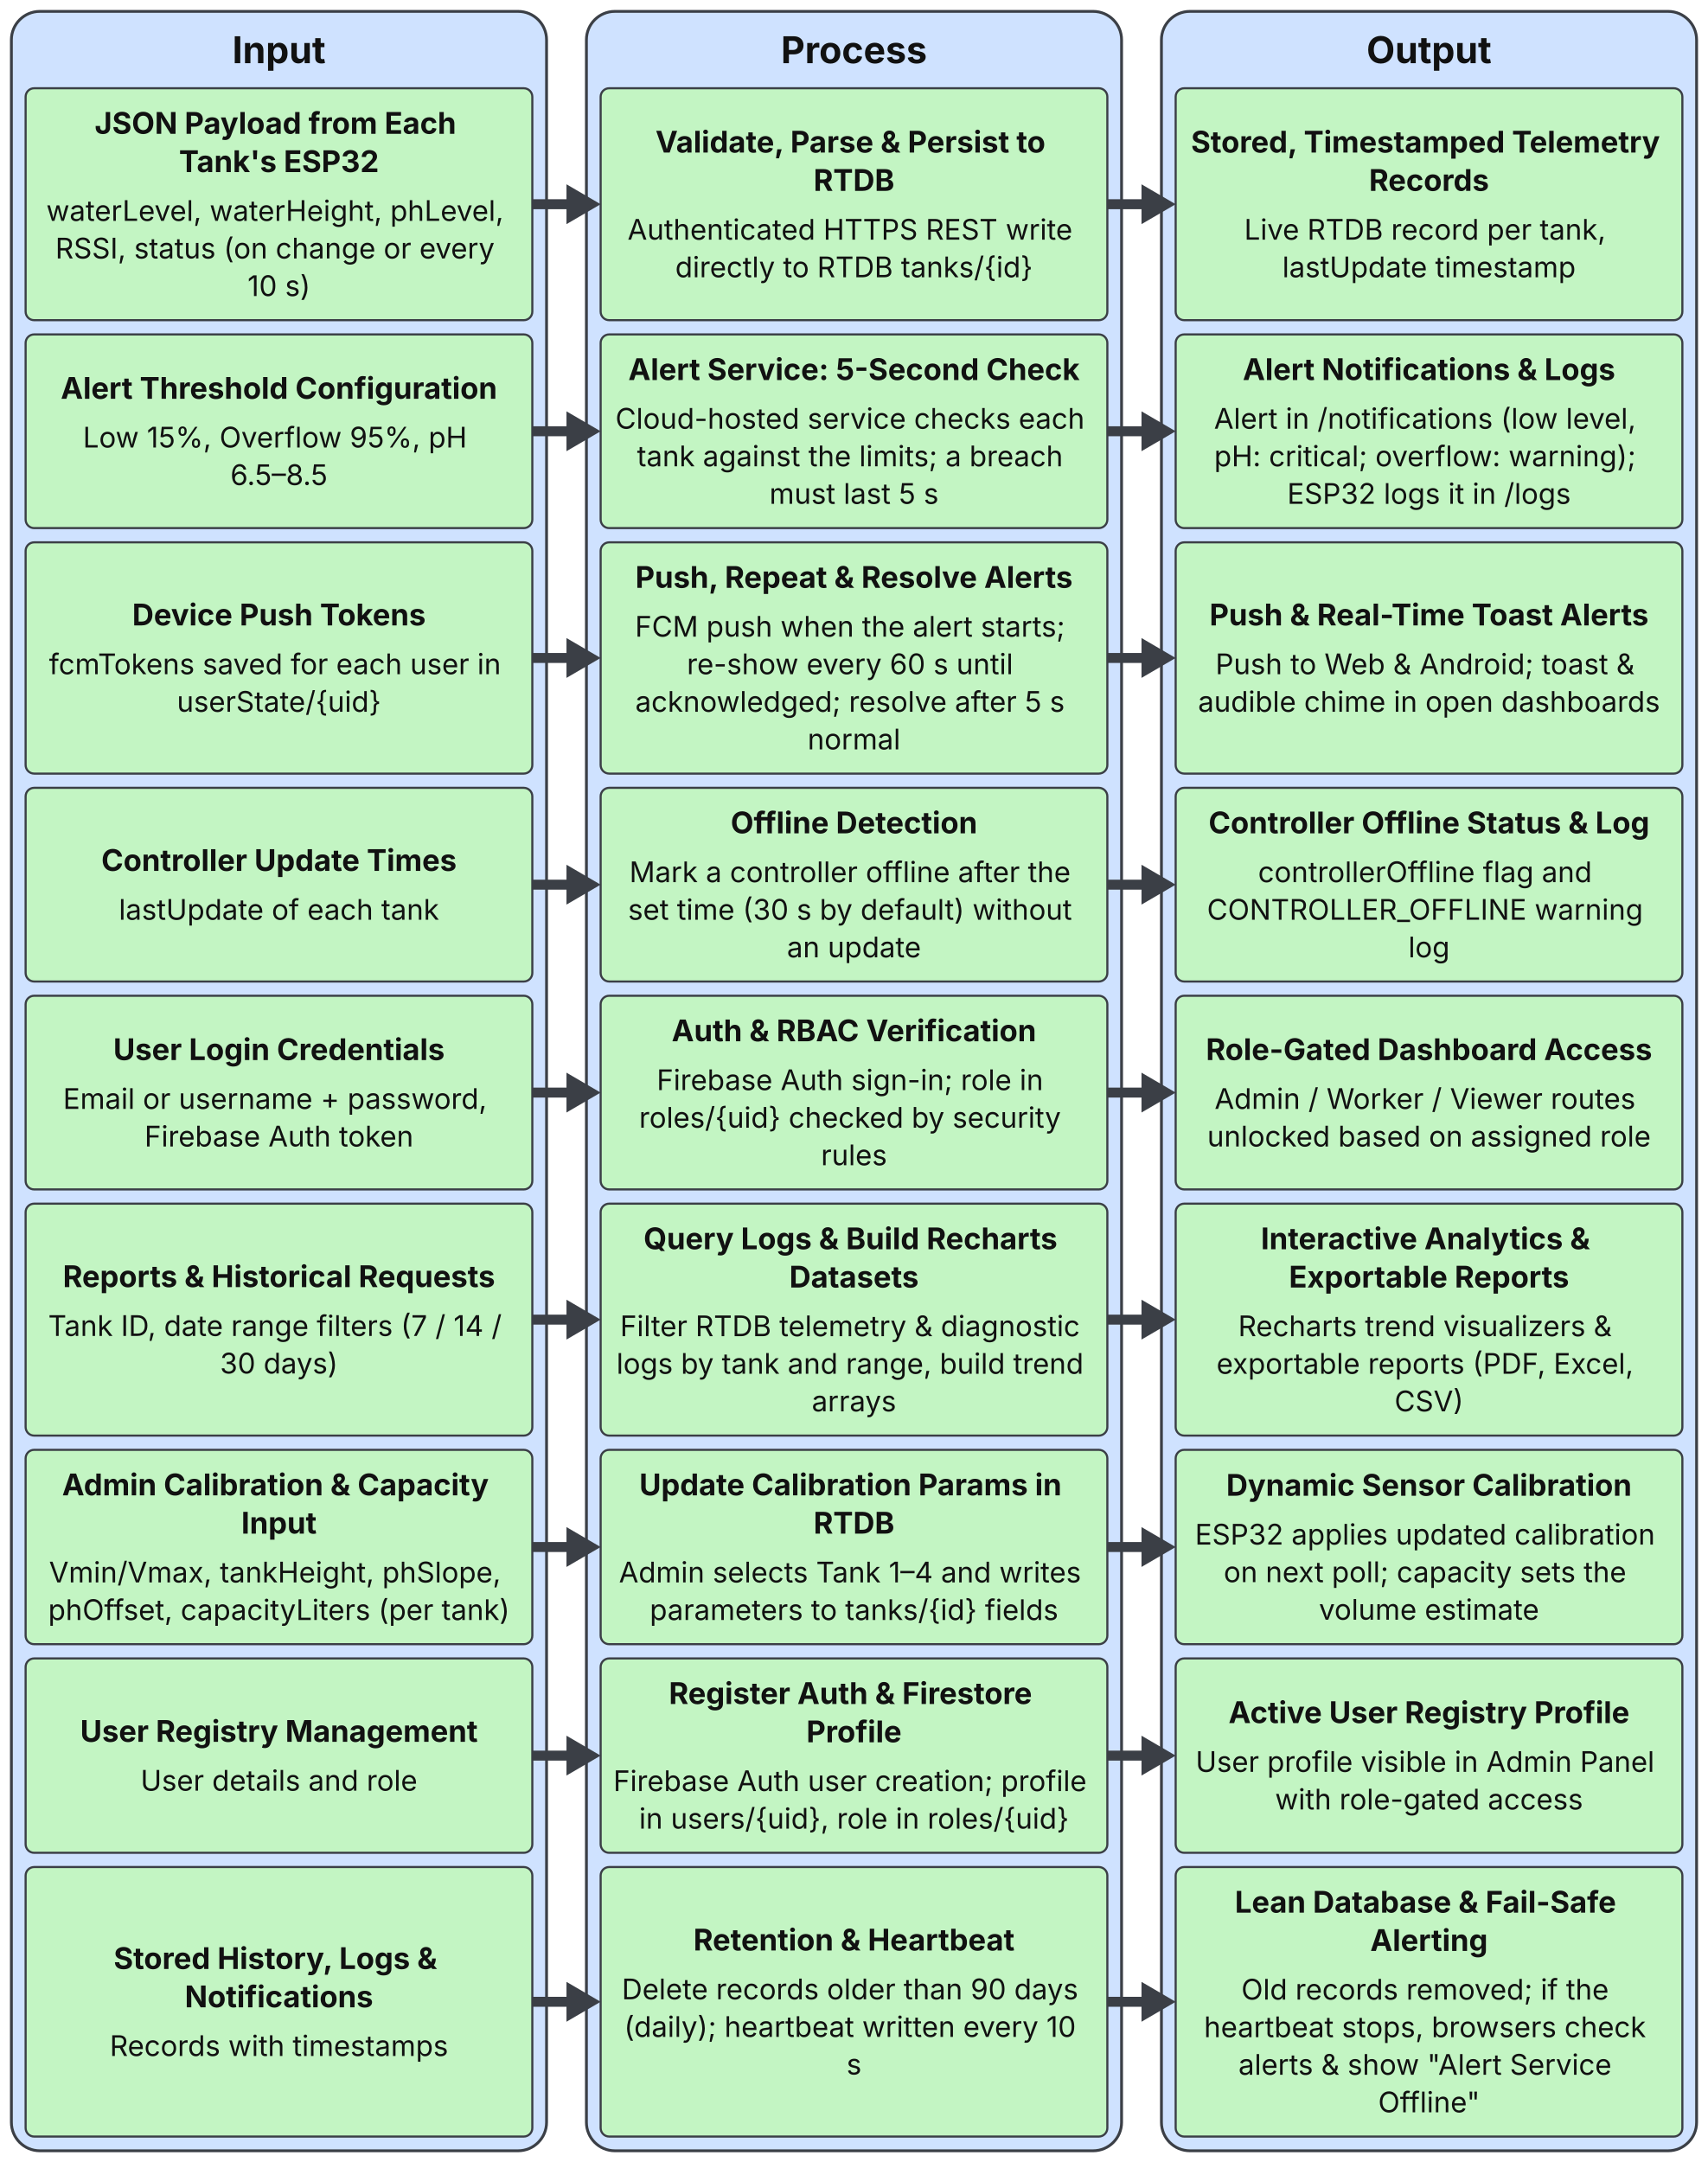
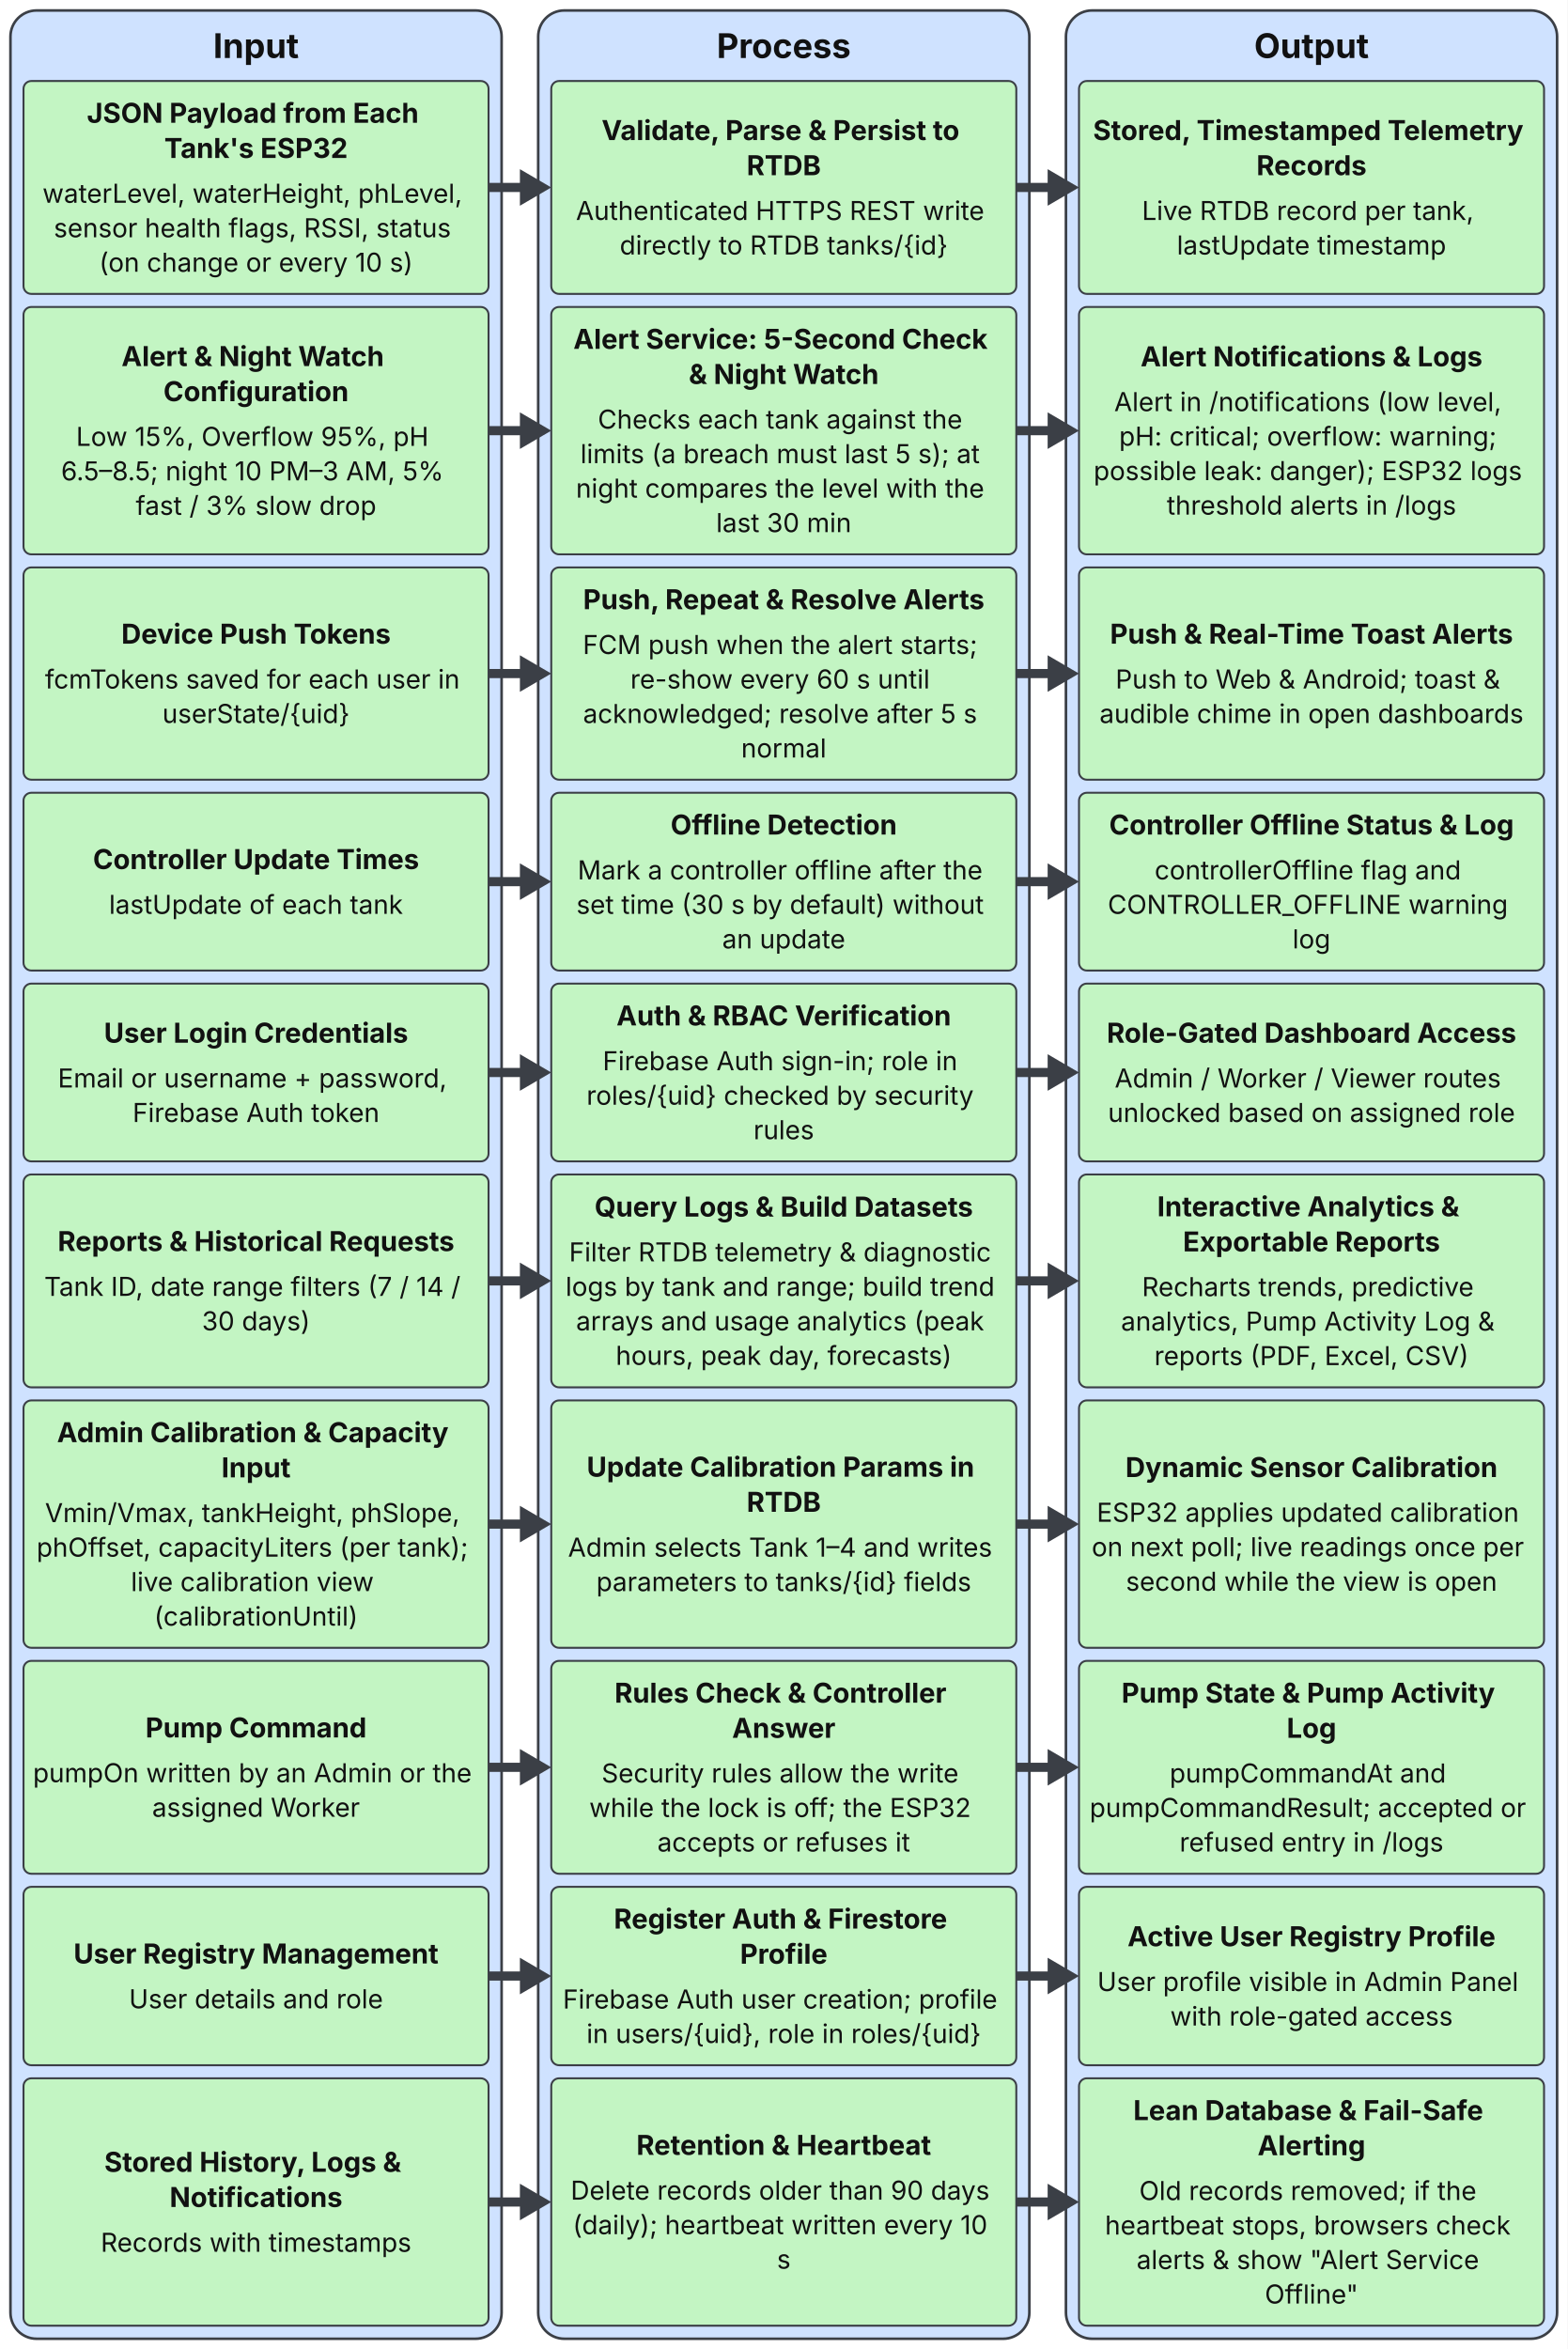
- <svg xmlns="http://www.w3.org/2000/svg" width="1200" height="1519" viewBox="0 0 1200 1519">
-   <rect width="1200" height="1519" fill="#FFFFFF" />
+ <svg xmlns="http://www.w3.org/2000/svg" width="1200" height="1798" viewBox="0 0 1200 1798">
+   <rect width="1200" height="1798" fill="#FFFFFF" />
  <defs>
    <marker id="ah" viewBox="0 0 10 10" refX="9" refY="5" markerWidth="6" markerHeight="6" orient="auto-start-reverse">
      <path d="M0,0 L10,5 L0,10 z" fill="#3B3F46" />
    </marker>
    <marker id="ahs" viewBox="0 0 10 10" refX="9" refY="5" markerWidth="9" markerHeight="9" orient="auto-start-reverse">
      <path d="M0,0 L10,5 L0,10 z" fill="#3B3F46" />
    </marker>
  </defs>
-   <rect x="8" y="8" width="376" height="1503.12" rx="20" fill="#CFE2FF" stroke="#3B3F46" stroke-width="2" />
+   <rect x="8" y="8" width="376" height="1782.16" rx="20" fill="#CFE2FF" stroke="#3B3F46" stroke-width="2" />
  <text x="196" y="44.4" font-family="Inter, 'Segoe UI', Arial, sans-serif" font-size="26" font-weight="700" text-anchor="middle" fill="#111111">
    <tspan x="196" dy="0">Input</tspan>
  </text>
-   <rect x="412" y="8" width="376" height="1503.12" rx="20" fill="#CFE2FF" stroke="#3B3F46" stroke-width="2" />
+   <rect x="412" y="8" width="376" height="1782.16" rx="20" fill="#CFE2FF" stroke="#3B3F46" stroke-width="2" />
  <text x="600" y="44.4" font-family="Inter, 'Segoe UI', Arial, sans-serif" font-size="26" font-weight="700" text-anchor="middle" fill="#111111">
    <tspan x="600" dy="0">Process</tspan>
  </text>
-   <rect x="816" y="8" width="376" height="1503.12" rx="20" fill="#CFE2FF" stroke="#3B3F46" stroke-width="2" />
+   <rect x="816" y="8" width="376" height="1782.16" rx="20" fill="#CFE2FF" stroke="#3B3F46" stroke-width="2" />
  <text x="1004" y="44.4" font-family="Inter, 'Segoe UI', Arial, sans-serif" font-size="26" font-weight="700" text-anchor="middle" fill="#111111">
    <tspan x="1004" dy="0">Output</tspan>
  </text>
  <rect x="18" y="62" width="356" height="162.96" rx="6" fill="#C3F5C3" stroke="#3B3F46" stroke-width="1.5" />
  <text x="196" y="94.0" font-family="Inter, 'Segoe UI', Arial, sans-serif" font-size="21" font-weight="700" text-anchor="middle" fill="#111111">
    <tspan x="196" dy="0">JSON Payload from Each</tspan>
    <tspan x="196" dy="26.9">Tank's ESP32</tspan>
  </text>
  <text x="196" y="155.2" font-family="Inter, 'Segoe UI', Arial, sans-serif" font-size="20" font-weight="400" text-anchor="middle" fill="#111111">
    <tspan x="196" dy="0">waterLevel, waterHeight, phLevel,</tspan>
-     <tspan x="196" dy="26.4">RSSI, status (on change or every</tspan>
-     <tspan x="196" dy="26.4">10 s)</tspan>
+     <tspan x="196" dy="26.4">sensor health flags, RSSI, status</tspan>
+     <tspan x="196" dy="26.4">(on change or every 10 s)</tspan>
  </text>
  <rect x="422" y="62" width="356" height="162.96" rx="6" fill="#C3F5C3" stroke="#3B3F46" stroke-width="1.5" />
  <text x="600" y="107.2" font-family="Inter, 'Segoe UI', Arial, sans-serif" font-size="21" font-weight="700" text-anchor="middle" fill="#111111">
    <tspan x="600" dy="0">Validate, Parse &amp; Persist to</tspan>
    <tspan x="600" dy="26.9">RTDB</tspan>
  </text>
  <text x="600" y="168.4" font-family="Inter, 'Segoe UI', Arial, sans-serif" font-size="20" font-weight="400" text-anchor="middle" fill="#111111">
    <tspan x="600" dy="0">Authenticated HTTPS REST write</tspan>
    <tspan x="600" dy="26.4">directly to RTDB tanks/{id}</tspan>
  </text>
  <rect x="826" y="62" width="356" height="162.96" rx="6" fill="#C3F5C3" stroke="#3B3F46" stroke-width="1.5" />
  <text x="1004" y="107.2" font-family="Inter, 'Segoe UI', Arial, sans-serif" font-size="21" font-weight="700" text-anchor="middle" fill="#111111">
    <tspan x="1004" dy="0">Stored, Timestamped Telemetry</tspan>
    <tspan x="1004" dy="26.9">Records</tspan>
  </text>
  <text x="1004" y="168.4" font-family="Inter, 'Segoe UI', Arial, sans-serif" font-size="20" font-weight="400" text-anchor="middle" fill="#111111">
    <tspan x="1004" dy="0">Live RTDB record per tank,</tspan>
    <tspan x="1004" dy="26.4">lastUpdate timestamp</tspan>
  </text>
  <line x1="374" y1="143.48" x2="402" y2="143.48" stroke="#3B3F46" stroke-width="7" />
  <polygon points="398,129.48 422,143.48 398,157.48" fill="#3B3F46" />
  <line x1="778" y1="143.48" x2="806" y2="143.48" stroke="#3B3F46" stroke-width="7" />
  <polygon points="802,129.48 826,143.48 802,157.48" fill="#3B3F46" />
-   <rect x="18" y="234.96" width="356" height="136.08" rx="6" fill="#C3F5C3" stroke="#3B3F46" stroke-width="1.5" />
+   <rect x="18" y="234.96" width="356" height="189.36" rx="6" fill="#C3F5C3" stroke="#3B3F46" stroke-width="1.5" />
  <text x="196" y="280.2" font-family="Inter, 'Segoe UI', Arial, sans-serif" font-size="21" font-weight="700" text-anchor="middle" fill="#111111">
-     <tspan x="196" dy="0">Alert Threshold Configuration</tspan>
-   </text>
-   <text x="196" y="314.4" font-family="Inter, 'Segoe UI', Arial, sans-serif" font-size="20" font-weight="400" text-anchor="middle" fill="#111111">
+     <tspan x="196" dy="0">Alert &amp; Night Watch</tspan>
+     <tspan x="196" dy="26.9">Configuration</tspan>
+   </text>
+   <text x="196" y="341.3" font-family="Inter, 'Segoe UI', Arial, sans-serif" font-size="20" font-weight="400" text-anchor="middle" fill="#111111">
    <tspan x="196" dy="0">Low 15%, Overflow 95%, pH</tspan>
-     <tspan x="196" dy="26.4">6.5–8.5</tspan>
-   </text>
-   <rect x="422" y="234.96" width="356" height="136.08" rx="6" fill="#C3F5C3" stroke="#3B3F46" stroke-width="1.5" />
+     <tspan x="196" dy="26.4">6.5–8.5; night 10 PM–3 AM, 5%</tspan>
+     <tspan x="196" dy="26.4">fast / 3% slow drop</tspan>
+   </text>
+   <rect x="422" y="234.96" width="356" height="189.36" rx="6" fill="#C3F5C3" stroke="#3B3F46" stroke-width="1.5" />
  <text x="600" y="267.0" font-family="Inter, 'Segoe UI', Arial, sans-serif" font-size="21" font-weight="700" text-anchor="middle" fill="#111111">
    <tspan x="600" dy="0">Alert Service: 5-Second Check</tspan>
-   </text>
-   <text x="600" y="301.2" font-family="Inter, 'Segoe UI', Arial, sans-serif" font-size="20" font-weight="400" text-anchor="middle" fill="#111111">
-     <tspan x="600" dy="0">Cloud-hosted service checks each</tspan>
-     <tspan x="600" dy="26.4">tank against the limits; a breach</tspan>
-     <tspan x="600" dy="26.4">must last 5 s</tspan>
-   </text>
-   <rect x="826" y="234.96" width="356" height="136.08" rx="6" fill="#C3F5C3" stroke="#3B3F46" stroke-width="1.5" />
-   <text x="1004" y="267.0" font-family="Inter, 'Segoe UI', Arial, sans-serif" font-size="21" font-weight="700" text-anchor="middle" fill="#111111">
+     <tspan x="600" dy="26.9">&amp; Night Watch</tspan>
+   </text>
+   <text x="600" y="328.1" font-family="Inter, 'Segoe UI', Arial, sans-serif" font-size="20" font-weight="400" text-anchor="middle" fill="#111111">
+     <tspan x="600" dy="0">Checks each tank against the</tspan>
+     <tspan x="600" dy="26.4">limits (a breach must last 5 s); at</tspan>
+     <tspan x="600" dy="26.4">night compares the level with the</tspan>
+     <tspan x="600" dy="26.4">last 30 min</tspan>
+   </text>
+   <rect x="826" y="234.96" width="356" height="189.36" rx="6" fill="#C3F5C3" stroke="#3B3F46" stroke-width="1.5" />
+   <text x="1004" y="280.4" font-family="Inter, 'Segoe UI', Arial, sans-serif" font-size="21" font-weight="700" text-anchor="middle" fill="#111111">
    <tspan x="1004" dy="0">Alert Notifications &amp; Logs</tspan>
  </text>
-   <text x="1004" y="301.2" font-family="Inter, 'Segoe UI', Arial, sans-serif" font-size="20" font-weight="400" text-anchor="middle" fill="#111111">
+   <text x="1004" y="314.7" font-family="Inter, 'Segoe UI', Arial, sans-serif" font-size="20" font-weight="400" text-anchor="middle" fill="#111111">
    <tspan x="1004" dy="0">Alert in /notifications (low level,</tspan>
-     <tspan x="1004" dy="26.4">pH: critical; overflow: warning);</tspan>
-     <tspan x="1004" dy="26.4">ESP32 logs it in /logs</tspan>
-   </text>
-   <line x1="374" y1="303" x2="402" y2="303" stroke="#3B3F46" stroke-width="7" />
-   <polygon points="398,289 422,303 398,317" fill="#3B3F46" />
-   <line x1="778" y1="303" x2="806" y2="303" stroke="#3B3F46" stroke-width="7" />
-   <polygon points="802,289 826,303 802,317" fill="#3B3F46" />
-   <rect x="18" y="381.04" width="356" height="162.48" rx="6" fill="#C3F5C3" stroke="#3B3F46" stroke-width="1.5" />
-   <text x="196" y="439.4" font-family="Inter, 'Segoe UI', Arial, sans-serif" font-size="21" font-weight="700" text-anchor="middle" fill="#111111">
+     <tspan x="1004" dy="26.4">pH: critical; overflow: warning;</tspan>
+     <tspan x="1004" dy="26.4">possible leak: danger); ESP32 logs</tspan>
+     <tspan x="1004" dy="26.4">threshold alerts in /logs</tspan>
+   </text>
+   <line x1="374" y1="329.64" x2="402" y2="329.64" stroke="#3B3F46" stroke-width="7" />
+   <polygon points="398,315.64 422,329.64 398,343.64" fill="#3B3F46" />
+   <line x1="778" y1="329.64" x2="806" y2="329.64" stroke="#3B3F46" stroke-width="7" />
+   <polygon points="802,315.64 826,329.64 802,343.64" fill="#3B3F46" />
+   <rect x="18" y="434.32" width="356" height="162.48" rx="6" fill="#C3F5C3" stroke="#3B3F46" stroke-width="1.5" />
+   <text x="196" y="492.7" font-family="Inter, 'Segoe UI', Arial, sans-serif" font-size="21" font-weight="700" text-anchor="middle" fill="#111111">
    <tspan x="196" dy="0">Device Push Tokens</tspan>
  </text>
-   <text x="196" y="473.7" font-family="Inter, 'Segoe UI', Arial, sans-serif" font-size="20" font-weight="400" text-anchor="middle" fill="#111111">
+   <text x="196" y="527.0" font-family="Inter, 'Segoe UI', Arial, sans-serif" font-size="20" font-weight="400" text-anchor="middle" fill="#111111">
    <tspan x="196" dy="0">fcmTokens saved for each user in</tspan>
    <tspan x="196" dy="26.4">userState/{uid}</tspan>
  </text>
-   <rect x="422" y="381.04" width="356" height="162.48" rx="6" fill="#C3F5C3" stroke="#3B3F46" stroke-width="1.5" />
-   <text x="600" y="413.0" font-family="Inter, 'Segoe UI', Arial, sans-serif" font-size="21" font-weight="700" text-anchor="middle" fill="#111111">
+   <rect x="422" y="434.32" width="356" height="162.48" rx="6" fill="#C3F5C3" stroke="#3B3F46" stroke-width="1.5" />
+   <text x="600" y="466.3" font-family="Inter, 'Segoe UI', Arial, sans-serif" font-size="21" font-weight="700" text-anchor="middle" fill="#111111">
    <tspan x="600" dy="0">Push, Repeat &amp; Resolve Alerts</tspan>
  </text>
-   <text x="600" y="447.3" font-family="Inter, 'Segoe UI', Arial, sans-serif" font-size="20" font-weight="400" text-anchor="middle" fill="#111111">
+   <text x="600" y="500.6" font-family="Inter, 'Segoe UI', Arial, sans-serif" font-size="20" font-weight="400" text-anchor="middle" fill="#111111">
    <tspan x="600" dy="0">FCM push when the alert starts;</tspan>
    <tspan x="600" dy="26.4">re-show every 60 s until</tspan>
    <tspan x="600" dy="26.4">acknowledged; resolve after 5 s</tspan>
    <tspan x="600" dy="26.4">normal</tspan>
  </text>
-   <rect x="826" y="381.04" width="356" height="162.48" rx="6" fill="#C3F5C3" stroke="#3B3F46" stroke-width="1.5" />
-   <text x="1004" y="439.4" font-family="Inter, 'Segoe UI', Arial, sans-serif" font-size="21" font-weight="700" text-anchor="middle" fill="#111111">
+   <rect x="826" y="434.32" width="356" height="162.48" rx="6" fill="#C3F5C3" stroke="#3B3F46" stroke-width="1.5" />
+   <text x="1004" y="492.7" font-family="Inter, 'Segoe UI', Arial, sans-serif" font-size="21" font-weight="700" text-anchor="middle" fill="#111111">
    <tspan x="1004" dy="0">Push &amp; Real-Time Toast Alerts</tspan>
  </text>
-   <text x="1004" y="473.7" font-family="Inter, 'Segoe UI', Arial, sans-serif" font-size="20" font-weight="400" text-anchor="middle" fill="#111111">
+   <text x="1004" y="527.0" font-family="Inter, 'Segoe UI', Arial, sans-serif" font-size="20" font-weight="400" text-anchor="middle" fill="#111111">
    <tspan x="1004" dy="0">Push to Web &amp; Android; toast &amp;</tspan>
    <tspan x="1004" dy="26.4">audible chime in open dashboards</tspan>
  </text>
-   <line x1="374" y1="462.28" x2="402" y2="462.28" stroke="#3B3F46" stroke-width="7" />
-   <polygon points="398,448.28 422,462.28 398,476.28" fill="#3B3F46" />
-   <line x1="778" y1="462.28" x2="806" y2="462.28" stroke="#3B3F46" stroke-width="7" />
-   <polygon points="802,448.28 826,462.28 802,476.28" fill="#3B3F46" />
-   <rect x="18" y="553.52" width="356" height="136.08" rx="6" fill="#C3F5C3" stroke="#3B3F46" stroke-width="1.5" />
-   <text x="196" y="611.9" font-family="Inter, 'Segoe UI', Arial, sans-serif" font-size="21" font-weight="700" text-anchor="middle" fill="#111111">
+   <line x1="374" y1="515.56" x2="402" y2="515.56" stroke="#3B3F46" stroke-width="7" />
+   <polygon points="398,501.56 422,515.56 398,529.56" fill="#3B3F46" />
+   <line x1="778" y1="515.56" x2="806" y2="515.56" stroke="#3B3F46" stroke-width="7" />
+   <polygon points="802,501.56 826,515.56 802,529.56" fill="#3B3F46" />
+   <rect x="18" y="606.8" width="356" height="136.08" rx="6" fill="#C3F5C3" stroke="#3B3F46" stroke-width="1.5" />
+   <text x="196" y="665.2" font-family="Inter, 'Segoe UI', Arial, sans-serif" font-size="21" font-weight="700" text-anchor="middle" fill="#111111">
    <tspan x="196" dy="0">Controller Update Times</tspan>
  </text>
-   <text x="196" y="646.2" font-family="Inter, 'Segoe UI', Arial, sans-serif" font-size="20" font-weight="400" text-anchor="middle" fill="#111111">
+   <text x="196" y="699.5" font-family="Inter, 'Segoe UI', Arial, sans-serif" font-size="20" font-weight="400" text-anchor="middle" fill="#111111">
    <tspan x="196" dy="0">lastUpdate of each tank</tspan>
  </text>
-   <rect x="422" y="553.52" width="356" height="136.08" rx="6" fill="#C3F5C3" stroke="#3B3F46" stroke-width="1.5" />
-   <text x="600" y="585.5" font-family="Inter, 'Segoe UI', Arial, sans-serif" font-size="21" font-weight="700" text-anchor="middle" fill="#111111">
+   <rect x="422" y="606.8" width="356" height="136.08" rx="6" fill="#C3F5C3" stroke="#3B3F46" stroke-width="1.5" />
+   <text x="600" y="638.8" font-family="Inter, 'Segoe UI', Arial, sans-serif" font-size="21" font-weight="700" text-anchor="middle" fill="#111111">
    <tspan x="600" dy="0">Offline Detection</tspan>
  </text>
-   <text x="600" y="619.8" font-family="Inter, 'Segoe UI', Arial, sans-serif" font-size="20" font-weight="400" text-anchor="middle" fill="#111111">
+   <text x="600" y="673.1" font-family="Inter, 'Segoe UI', Arial, sans-serif" font-size="20" font-weight="400" text-anchor="middle" fill="#111111">
    <tspan x="600" dy="0">Mark a controller offline after the</tspan>
    <tspan x="600" dy="26.4">set time (30 s by default) without</tspan>
    <tspan x="600" dy="26.4">an update</tspan>
  </text>
-   <rect x="826" y="553.52" width="356" height="136.08" rx="6" fill="#C3F5C3" stroke="#3B3F46" stroke-width="1.5" />
-   <text x="1004" y="585.5" font-family="Inter, 'Segoe UI', Arial, sans-serif" font-size="21" font-weight="700" text-anchor="middle" fill="#111111">
+   <rect x="826" y="606.8" width="356" height="136.08" rx="6" fill="#C3F5C3" stroke="#3B3F46" stroke-width="1.5" />
+   <text x="1004" y="638.8" font-family="Inter, 'Segoe UI', Arial, sans-serif" font-size="21" font-weight="700" text-anchor="middle" fill="#111111">
    <tspan x="1004" dy="0">Controller Offline Status &amp; Log</tspan>
  </text>
-   <text x="1004" y="619.8" font-family="Inter, 'Segoe UI', Arial, sans-serif" font-size="20" font-weight="400" text-anchor="middle" fill="#111111">
+   <text x="1004" y="673.1" font-family="Inter, 'Segoe UI', Arial, sans-serif" font-size="20" font-weight="400" text-anchor="middle" fill="#111111">
    <tspan x="1004" dy="0">controllerOffline flag and</tspan>
    <tspan x="1004" dy="26.4">CONTROLLER_OFFLINE warning</tspan>
    <tspan x="1004" dy="26.4">log</tspan>
  </text>
-   <line x1="374" y1="621.56" x2="402" y2="621.56" stroke="#3B3F46" stroke-width="7" />
-   <polygon points="398,607.56 422,621.56 398,635.56" fill="#3B3F46" />
-   <line x1="778" y1="621.56" x2="806" y2="621.56" stroke="#3B3F46" stroke-width="7" />
-   <polygon points="802,607.56 826,621.56 802,635.56" fill="#3B3F46" />
-   <rect x="18" y="699.6" width="356" height="136.08" rx="6" fill="#C3F5C3" stroke="#3B3F46" stroke-width="1.5" />
-   <text x="196" y="744.8" font-family="Inter, 'Segoe UI', Arial, sans-serif" font-size="21" font-weight="700" text-anchor="middle" fill="#111111">
+   <line x1="374" y1="674.84" x2="402" y2="674.84" stroke="#3B3F46" stroke-width="7" />
+   <polygon points="398,660.84 422,674.84 398,688.84" fill="#3B3F46" />
+   <line x1="778" y1="674.84" x2="806" y2="674.84" stroke="#3B3F46" stroke-width="7" />
+   <polygon points="802,660.84 826,674.84 802,688.84" fill="#3B3F46" />
+   <rect x="18" y="752.88" width="356" height="136.08" rx="6" fill="#C3F5C3" stroke="#3B3F46" stroke-width="1.5" />
+   <text x="196" y="798.1" font-family="Inter, 'Segoe UI', Arial, sans-serif" font-size="21" font-weight="700" text-anchor="middle" fill="#111111">
    <tspan x="196" dy="0">User Login Credentials</tspan>
  </text>
-   <text x="196" y="779.1" font-family="Inter, 'Segoe UI', Arial, sans-serif" font-size="20" font-weight="400" text-anchor="middle" fill="#111111">
+   <text x="196" y="832.4" font-family="Inter, 'Segoe UI', Arial, sans-serif" font-size="20" font-weight="400" text-anchor="middle" fill="#111111">
    <tspan x="196" dy="0">Email or username + password,</tspan>
    <tspan x="196" dy="26.4">Firebase Auth token</tspan>
  </text>
-   <rect x="422" y="699.6" width="356" height="136.08" rx="6" fill="#C3F5C3" stroke="#3B3F46" stroke-width="1.5" />
-   <text x="600" y="731.6" font-family="Inter, 'Segoe UI', Arial, sans-serif" font-size="21" font-weight="700" text-anchor="middle" fill="#111111">
+   <rect x="422" y="752.88" width="356" height="136.08" rx="6" fill="#C3F5C3" stroke="#3B3F46" stroke-width="1.5" />
+   <text x="600" y="784.9" font-family="Inter, 'Segoe UI', Arial, sans-serif" font-size="21" font-weight="700" text-anchor="middle" fill="#111111">
    <tspan x="600" dy="0">Auth &amp; RBAC Verification</tspan>
  </text>
-   <text x="600" y="765.9" font-family="Inter, 'Segoe UI', Arial, sans-serif" font-size="20" font-weight="400" text-anchor="middle" fill="#111111">
+   <text x="600" y="819.2" font-family="Inter, 'Segoe UI', Arial, sans-serif" font-size="20" font-weight="400" text-anchor="middle" fill="#111111">
    <tspan x="600" dy="0">Firebase Auth sign-in; role in</tspan>
    <tspan x="600" dy="26.4">roles/{uid} checked by security</tspan>
    <tspan x="600" dy="26.4">rules</tspan>
  </text>
-   <rect x="826" y="699.6" width="356" height="136.08" rx="6" fill="#C3F5C3" stroke="#3B3F46" stroke-width="1.5" />
-   <text x="1004" y="744.8" font-family="Inter, 'Segoe UI', Arial, sans-serif" font-size="21" font-weight="700" text-anchor="middle" fill="#111111">
+   <rect x="826" y="752.88" width="356" height="136.08" rx="6" fill="#C3F5C3" stroke="#3B3F46" stroke-width="1.5" />
+   <text x="1004" y="798.1" font-family="Inter, 'Segoe UI', Arial, sans-serif" font-size="21" font-weight="700" text-anchor="middle" fill="#111111">
    <tspan x="1004" dy="0">Role-Gated Dashboard Access</tspan>
  </text>
-   <text x="1004" y="779.1" font-family="Inter, 'Segoe UI', Arial, sans-serif" font-size="20" font-weight="400" text-anchor="middle" fill="#111111">
+   <text x="1004" y="832.4" font-family="Inter, 'Segoe UI', Arial, sans-serif" font-size="20" font-weight="400" text-anchor="middle" fill="#111111">
    <tspan x="1004" dy="0">Admin / Worker / Viewer routes</tspan>
    <tspan x="1004" dy="26.4">unlocked based on assigned role</tspan>
  </text>
-   <line x1="374" y1="767.64" x2="402" y2="767.64" stroke="#3B3F46" stroke-width="7" />
-   <polygon points="398,753.64 422,767.64 398,781.64" fill="#3B3F46" />
-   <line x1="778" y1="767.64" x2="806" y2="767.64" stroke="#3B3F46" stroke-width="7" />
-   <polygon points="802,753.64 826,767.64 802,781.64" fill="#3B3F46" />
-   <rect x="18" y="845.68" width="356" height="162.96" rx="6" fill="#C3F5C3" stroke="#3B3F46" stroke-width="1.5" />
-   <text x="196" y="904.3" font-family="Inter, 'Segoe UI', Arial, sans-serif" font-size="21" font-weight="700" text-anchor="middle" fill="#111111">
+   <line x1="374" y1="820.92" x2="402" y2="820.92" stroke="#3B3F46" stroke-width="7" />
+   <polygon points="398,806.92 422,820.92 398,834.92" fill="#3B3F46" />
+   <line x1="778" y1="820.92" x2="806" y2="820.92" stroke="#3B3F46" stroke-width="7" />
+   <polygon points="802,806.92 826,820.92 802,834.92" fill="#3B3F46" />
+   <rect x="18" y="898.96" width="356" height="162.96" rx="6" fill="#C3F5C3" stroke="#3B3F46" stroke-width="1.5" />
+   <text x="196" y="957.6" font-family="Inter, 'Segoe UI', Arial, sans-serif" font-size="21" font-weight="700" text-anchor="middle" fill="#111111">
    <tspan x="196" dy="0">Reports &amp; Historical Requests</tspan>
  </text>
-   <text x="196" y="938.6" font-family="Inter, 'Segoe UI', Arial, sans-serif" font-size="20" font-weight="400" text-anchor="middle" fill="#111111">
+   <text x="196" y="991.9" font-family="Inter, 'Segoe UI', Arial, sans-serif" font-size="20" font-weight="400" text-anchor="middle" fill="#111111">
    <tspan x="196" dy="0">Tank ID, date range filters (7 / 14 /</tspan>
    <tspan x="196" dy="26.4">30 days)</tspan>
  </text>
-   <rect x="422" y="845.68" width="356" height="162.96" rx="6" fill="#C3F5C3" stroke="#3B3F46" stroke-width="1.5" />
-   <text x="600" y="877.7" font-family="Inter, 'Segoe UI', Arial, sans-serif" font-size="21" font-weight="700" text-anchor="middle" fill="#111111">
-     <tspan x="600" dy="0">Query Logs &amp; Build Recharts</tspan>
-     <tspan x="600" dy="26.9">Datasets</tspan>
-   </text>
-   <text x="600" y="938.8" font-family="Inter, 'Segoe UI', Arial, sans-serif" font-size="20" font-weight="400" text-anchor="middle" fill="#111111">
+   <rect x="422" y="898.96" width="356" height="162.96" rx="6" fill="#C3F5C3" stroke="#3B3F46" stroke-width="1.5" />
+   <text x="600" y="931.2" font-family="Inter, 'Segoe UI', Arial, sans-serif" font-size="21" font-weight="700" text-anchor="middle" fill="#111111">
+     <tspan x="600" dy="0">Query Logs &amp; Build Datasets</tspan>
+   </text>
+   <text x="600" y="965.5" font-family="Inter, 'Segoe UI', Arial, sans-serif" font-size="20" font-weight="400" text-anchor="middle" fill="#111111">
    <tspan x="600" dy="0">Filter RTDB telemetry &amp; diagnostic</tspan>
-     <tspan x="600" dy="26.4">logs by tank and range, build trend</tspan>
-     <tspan x="600" dy="26.4">arrays</tspan>
-   </text>
-   <rect x="826" y="845.68" width="356" height="162.96" rx="6" fill="#C3F5C3" stroke="#3B3F46" stroke-width="1.5" />
-   <text x="1004" y="877.7" font-family="Inter, 'Segoe UI', Arial, sans-serif" font-size="21" font-weight="700" text-anchor="middle" fill="#111111">
+     <tspan x="600" dy="26.4">logs by tank and range; build trend</tspan>
+     <tspan x="600" dy="26.4">arrays and usage analytics (peak</tspan>
+     <tspan x="600" dy="26.4">hours, peak day, forecasts)</tspan>
+   </text>
+   <rect x="826" y="898.96" width="356" height="162.96" rx="6" fill="#C3F5C3" stroke="#3B3F46" stroke-width="1.5" />
+   <text x="1004" y="931.0" font-family="Inter, 'Segoe UI', Arial, sans-serif" font-size="21" font-weight="700" text-anchor="middle" fill="#111111">
    <tspan x="1004" dy="0">Interactive Analytics &amp;</tspan>
    <tspan x="1004" dy="26.9">Exportable Reports</tspan>
  </text>
-   <text x="1004" y="938.8" font-family="Inter, 'Segoe UI', Arial, sans-serif" font-size="20" font-weight="400" text-anchor="middle" fill="#111111">
-     <tspan x="1004" dy="0">Recharts trend visualizers &amp;</tspan>
-     <tspan x="1004" dy="26.4">exportable reports (PDF, Excel,</tspan>
-     <tspan x="1004" dy="26.4">CSV)</tspan>
-   </text>
-   <line x1="374" y1="927.16" x2="402" y2="927.16" stroke="#3B3F46" stroke-width="7" />
-   <polygon points="398,913.16 422,927.16 398,941.16" fill="#3B3F46" />
-   <line x1="778" y1="927.16" x2="806" y2="927.16" stroke="#3B3F46" stroke-width="7" />
-   <polygon points="802,913.16 826,927.16 802,941.16" fill="#3B3F46" />
-   <rect x="18" y="1018.64" width="356" height="136.56" rx="6" fill="#C3F5C3" stroke="#3B3F46" stroke-width="1.5" />
-   <text x="196" y="1050.6" font-family="Inter, 'Segoe UI', Arial, sans-serif" font-size="21" font-weight="700" text-anchor="middle" fill="#111111">
+   <text x="1004" y="992.1" font-family="Inter, 'Segoe UI', Arial, sans-serif" font-size="20" font-weight="400" text-anchor="middle" fill="#111111">
+     <tspan x="1004" dy="0">Recharts trends, predictive</tspan>
+     <tspan x="1004" dy="26.4">analytics, Pump Activity Log &amp;</tspan>
+     <tspan x="1004" dy="26.4">reports (PDF, Excel, CSV)</tspan>
+   </text>
+   <line x1="374" y1="980.44" x2="402" y2="980.44" stroke="#3B3F46" stroke-width="7" />
+   <polygon points="398,966.44 422,980.44 398,994.44" fill="#3B3F46" />
+   <line x1="778" y1="980.44" x2="806" y2="980.44" stroke="#3B3F46" stroke-width="7" />
+   <polygon points="802,966.44 826,980.44 802,994.44" fill="#3B3F46" />
+   <rect x="18" y="1071.92" width="356" height="189.36" rx="6" fill="#C3F5C3" stroke="#3B3F46" stroke-width="1.5" />
+   <text x="196" y="1103.9" font-family="Inter, 'Segoe UI', Arial, sans-serif" font-size="21" font-weight="700" text-anchor="middle" fill="#111111">
    <tspan x="196" dy="0">Admin Calibration &amp; Capacity</tspan>
    <tspan x="196" dy="26.9">Input</tspan>
  </text>
-   <text x="196" y="1111.8" font-family="Inter, 'Segoe UI', Arial, sans-serif" font-size="20" font-weight="400" text-anchor="middle" fill="#111111">
+   <text x="196" y="1165.1" font-family="Inter, 'Segoe UI', Arial, sans-serif" font-size="20" font-weight="400" text-anchor="middle" fill="#111111">
    <tspan x="196" dy="0">Vmin/Vmax, tankHeight, phSlope,</tspan>
-     <tspan x="196" dy="26.4">phOffset, capacityLiters (per tank)</tspan>
-   </text>
-   <rect x="422" y="1018.64" width="356" height="136.56" rx="6" fill="#C3F5C3" stroke="#3B3F46" stroke-width="1.5" />
-   <text x="600" y="1050.6" font-family="Inter, 'Segoe UI', Arial, sans-serif" font-size="21" font-weight="700" text-anchor="middle" fill="#111111">
+     <tspan x="196" dy="26.4">phOffset, capacityLiters (per tank);</tspan>
+     <tspan x="196" dy="26.4">live calibration view</tspan>
+     <tspan x="196" dy="26.4">(calibrationUntil)</tspan>
+   </text>
+   <rect x="422" y="1071.92" width="356" height="189.36" rx="6" fill="#C3F5C3" stroke="#3B3F46" stroke-width="1.5" />
+   <text x="600" y="1130.3" font-family="Inter, 'Segoe UI', Arial, sans-serif" font-size="21" font-weight="700" text-anchor="middle" fill="#111111">
    <tspan x="600" dy="0">Update Calibration Params in</tspan>
    <tspan x="600" dy="26.9">RTDB</tspan>
  </text>
-   <text x="600" y="1111.8" font-family="Inter, 'Segoe UI', Arial, sans-serif" font-size="20" font-weight="400" text-anchor="middle" fill="#111111">
+   <text x="600" y="1191.5" font-family="Inter, 'Segoe UI', Arial, sans-serif" font-size="20" font-weight="400" text-anchor="middle" fill="#111111">
    <tspan x="600" dy="0">Admin selects Tank 1–4 and writes</tspan>
    <tspan x="600" dy="26.4">parameters to tanks/{id} fields</tspan>
  </text>
-   <rect x="826" y="1018.64" width="356" height="136.56" rx="6" fill="#C3F5C3" stroke="#3B3F46" stroke-width="1.5" />
-   <text x="1004" y="1050.9" font-family="Inter, 'Segoe UI', Arial, sans-serif" font-size="21" font-weight="700" text-anchor="middle" fill="#111111">
+   <rect x="826" y="1071.92" width="356" height="189.36" rx="6" fill="#C3F5C3" stroke="#3B3F46" stroke-width="1.5" />
+   <text x="1004" y="1130.6" font-family="Inter, 'Segoe UI', Arial, sans-serif" font-size="21" font-weight="700" text-anchor="middle" fill="#111111">
    <tspan x="1004" dy="0">Dynamic Sensor Calibration</tspan>
  </text>
-   <text x="1004" y="1085.2" font-family="Inter, 'Segoe UI', Arial, sans-serif" font-size="20" font-weight="400" text-anchor="middle" fill="#111111">
+   <text x="1004" y="1164.8" font-family="Inter, 'Segoe UI', Arial, sans-serif" font-size="20" font-weight="400" text-anchor="middle" fill="#111111">
    <tspan x="1004" dy="0">ESP32 applies updated calibration</tspan>
-     <tspan x="1004" dy="26.4">on next poll; capacity sets the</tspan>
-     <tspan x="1004" dy="26.4">volume estimate</tspan>
-   </text>
-   <line x1="374" y1="1086.92" x2="402" y2="1086.92" stroke="#3B3F46" stroke-width="7" />
-   <polygon points="398,1072.92 422,1086.92 398,1100.92" fill="#3B3F46" />
-   <line x1="778" y1="1086.92" x2="806" y2="1086.92" stroke="#3B3F46" stroke-width="7" />
-   <polygon points="802,1072.92 826,1086.92 802,1100.92" fill="#3B3F46" />
-   <rect x="18" y="1165.2" width="356" height="136.56" rx="6" fill="#C3F5C3" stroke="#3B3F46" stroke-width="1.5" />
-   <text x="196" y="1223.8" font-family="Inter, 'Segoe UI', Arial, sans-serif" font-size="21" font-weight="700" text-anchor="middle" fill="#111111">
+     <tspan x="1004" dy="26.4">on next poll; live readings once per</tspan>
+     <tspan x="1004" dy="26.4">second while the view is open</tspan>
+   </text>
+   <line x1="374" y1="1166.6" x2="402" y2="1166.6" stroke="#3B3F46" stroke-width="7" />
+   <polygon points="398,1152.6 422,1166.6 398,1180.6" fill="#3B3F46" />
+   <line x1="778" y1="1166.6" x2="806" y2="1166.6" stroke="#3B3F46" stroke-width="7" />
+   <polygon points="802,1152.6 826,1166.6 802,1180.6" fill="#3B3F46" />
+   <rect x="18" y="1271.28" width="356" height="162.96" rx="6" fill="#C3F5C3" stroke="#3B3F46" stroke-width="1.5" />
+   <text x="196" y="1329.9" font-family="Inter, 'Segoe UI', Arial, sans-serif" font-size="21" font-weight="700" text-anchor="middle" fill="#111111">
+     <tspan x="196" dy="0">Pump Command</tspan>
+   </text>
+   <text x="196" y="1364.2" font-family="Inter, 'Segoe UI', Arial, sans-serif" font-size="20" font-weight="400" text-anchor="middle" fill="#111111">
+     <tspan x="196" dy="0">pumpOn written by an Admin or the</tspan>
+     <tspan x="196" dy="26.4">assigned Worker</tspan>
+   </text>
+   <rect x="422" y="1271.28" width="356" height="162.96" rx="6" fill="#C3F5C3" stroke="#3B3F46" stroke-width="1.5" />
+   <text x="600" y="1303.3" font-family="Inter, 'Segoe UI', Arial, sans-serif" font-size="21" font-weight="700" text-anchor="middle" fill="#111111">
+     <tspan x="600" dy="0">Rules Check &amp; Controller</tspan>
+     <tspan x="600" dy="26.9">Answer</tspan>
+   </text>
+   <text x="600" y="1364.4" font-family="Inter, 'Segoe UI', Arial, sans-serif" font-size="20" font-weight="400" text-anchor="middle" fill="#111111">
+     <tspan x="600" dy="0">Security rules allow the write</tspan>
+     <tspan x="600" dy="26.4">while the lock is off; the ESP32</tspan>
+     <tspan x="600" dy="26.4">accepts or refuses it</tspan>
+   </text>
+   <rect x="826" y="1271.28" width="356" height="162.96" rx="6" fill="#C3F5C3" stroke="#3B3F46" stroke-width="1.5" />
+   <text x="1004" y="1303.3" font-family="Inter, 'Segoe UI', Arial, sans-serif" font-size="21" font-weight="700" text-anchor="middle" fill="#111111">
+     <tspan x="1004" dy="0">Pump State &amp; Pump Activity</tspan>
+     <tspan x="1004" dy="26.9">Log</tspan>
+   </text>
+   <text x="1004" y="1364.4" font-family="Inter, 'Segoe UI', Arial, sans-serif" font-size="20" font-weight="400" text-anchor="middle" fill="#111111">
+     <tspan x="1004" dy="0">pumpCommandAt and</tspan>
+     <tspan x="1004" dy="26.4">pumpCommandResult; accepted or</tspan>
+     <tspan x="1004" dy="26.4">refused entry in /logs</tspan>
+   </text>
+   <line x1="374" y1="1352.76" x2="402" y2="1352.76" stroke="#3B3F46" stroke-width="7" />
+   <polygon points="398,1338.76 422,1352.76 398,1366.76" fill="#3B3F46" />
+   <line x1="778" y1="1352.76" x2="806" y2="1352.76" stroke="#3B3F46" stroke-width="7" />
+   <polygon points="802,1338.76 826,1352.76 802,1366.76" fill="#3B3F46" />
+   <rect x="18" y="1444.24" width="356" height="136.56" rx="6" fill="#C3F5C3" stroke="#3B3F46" stroke-width="1.5" />
+   <text x="196" y="1502.9" font-family="Inter, 'Segoe UI', Arial, sans-serif" font-size="21" font-weight="700" text-anchor="middle" fill="#111111">
    <tspan x="196" dy="0">User Registry Management</tspan>
  </text>
-   <text x="196" y="1258.1" font-family="Inter, 'Segoe UI', Arial, sans-serif" font-size="20" font-weight="400" text-anchor="middle" fill="#111111">
+   <text x="196" y="1537.2" font-family="Inter, 'Segoe UI', Arial, sans-serif" font-size="20" font-weight="400" text-anchor="middle" fill="#111111">
    <tspan x="196" dy="0">User details and role</tspan>
  </text>
-   <rect x="422" y="1165.2" width="356" height="136.56" rx="6" fill="#C3F5C3" stroke="#3B3F46" stroke-width="1.5" />
-   <text x="600" y="1197.2" font-family="Inter, 'Segoe UI', Arial, sans-serif" font-size="21" font-weight="700" text-anchor="middle" fill="#111111">
+   <rect x="422" y="1444.24" width="356" height="136.56" rx="6" fill="#C3F5C3" stroke="#3B3F46" stroke-width="1.5" />
+   <text x="600" y="1476.2" font-family="Inter, 'Segoe UI', Arial, sans-serif" font-size="21" font-weight="700" text-anchor="middle" fill="#111111">
    <tspan x="600" dy="0">Register Auth &amp; Firestore</tspan>
    <tspan x="600" dy="26.9">Profile</tspan>
  </text>
-   <text x="600" y="1258.4" font-family="Inter, 'Segoe UI', Arial, sans-serif" font-size="20" font-weight="400" text-anchor="middle" fill="#111111">
+   <text x="600" y="1537.4" font-family="Inter, 'Segoe UI', Arial, sans-serif" font-size="20" font-weight="400" text-anchor="middle" fill="#111111">
    <tspan x="600" dy="0">Firebase Auth user creation; profile</tspan>
    <tspan x="600" dy="26.4">in users/{uid}, role in roles/{uid}</tspan>
  </text>
-   <rect x="826" y="1165.2" width="356" height="136.56" rx="6" fill="#C3F5C3" stroke="#3B3F46" stroke-width="1.5" />
-   <text x="1004" y="1210.6" font-family="Inter, 'Segoe UI', Arial, sans-serif" font-size="21" font-weight="700" text-anchor="middle" fill="#111111">
+   <rect x="826" y="1444.24" width="356" height="136.56" rx="6" fill="#C3F5C3" stroke="#3B3F46" stroke-width="1.5" />
+   <text x="1004" y="1489.7" font-family="Inter, 'Segoe UI', Arial, sans-serif" font-size="21" font-weight="700" text-anchor="middle" fill="#111111">
    <tspan x="1004" dy="0">Active User Registry Profile</tspan>
  </text>
-   <text x="1004" y="1244.9" font-family="Inter, 'Segoe UI', Arial, sans-serif" font-size="20" font-weight="400" text-anchor="middle" fill="#111111">
+   <text x="1004" y="1524.0" font-family="Inter, 'Segoe UI', Arial, sans-serif" font-size="20" font-weight="400" text-anchor="middle" fill="#111111">
    <tspan x="1004" dy="0">User profile visible in Admin Panel</tspan>
    <tspan x="1004" dy="26.4">with role-gated access</tspan>
  </text>
-   <line x1="374" y1="1233.48" x2="402" y2="1233.48" stroke="#3B3F46" stroke-width="7" />
-   <polygon points="398,1219.48 422,1233.48 398,1247.48" fill="#3B3F46" />
-   <line x1="778" y1="1233.48" x2="806" y2="1233.48" stroke="#3B3F46" stroke-width="7" />
-   <polygon points="802,1219.48 826,1233.48 802,1247.48" fill="#3B3F46" />
-   <rect x="18" y="1311.76" width="356" height="189.36" rx="6" fill="#C3F5C3" stroke="#3B3F46" stroke-width="1.5" />
-   <text x="196" y="1383.4" font-family="Inter, 'Segoe UI', Arial, sans-serif" font-size="21" font-weight="700" text-anchor="middle" fill="#111111">
+   <line x1="374" y1="1512.52" x2="402" y2="1512.52" stroke="#3B3F46" stroke-width="7" />
+   <polygon points="398,1498.52 422,1512.52 398,1526.52" fill="#3B3F46" />
+   <line x1="778" y1="1512.52" x2="806" y2="1512.52" stroke="#3B3F46" stroke-width="7" />
+   <polygon points="802,1498.52 826,1512.52 802,1526.52" fill="#3B3F46" />
+   <rect x="18" y="1590.8" width="356" height="189.36" rx="6" fill="#C3F5C3" stroke="#3B3F46" stroke-width="1.5" />
+   <text x="196" y="1662.4" font-family="Inter, 'Segoe UI', Arial, sans-serif" font-size="21" font-weight="700" text-anchor="middle" fill="#111111">
    <tspan x="196" dy="0">Stored History, Logs &amp;</tspan>
    <tspan x="196" dy="26.9">Notifications</tspan>
  </text>
-   <text x="196" y="1444.5" font-family="Inter, 'Segoe UI', Arial, sans-serif" font-size="20" font-weight="400" text-anchor="middle" fill="#111111">
+   <text x="196" y="1723.6" font-family="Inter, 'Segoe UI', Arial, sans-serif" font-size="20" font-weight="400" text-anchor="middle" fill="#111111">
    <tspan x="196" dy="0">Records with timestamps</tspan>
  </text>
-   <rect x="422" y="1311.76" width="356" height="189.36" rx="6" fill="#C3F5C3" stroke="#3B3F46" stroke-width="1.5" />
-   <text x="600" y="1370.4" font-family="Inter, 'Segoe UI', Arial, sans-serif" font-size="21" font-weight="700" text-anchor="middle" fill="#111111">
+   <rect x="422" y="1590.8" width="356" height="189.36" rx="6" fill="#C3F5C3" stroke="#3B3F46" stroke-width="1.5" />
+   <text x="600" y="1649.4" font-family="Inter, 'Segoe UI', Arial, sans-serif" font-size="21" font-weight="700" text-anchor="middle" fill="#111111">
    <tspan x="600" dy="0">Retention &amp; Heartbeat</tspan>
  </text>
-   <text x="600" y="1404.7" font-family="Inter, 'Segoe UI', Arial, sans-serif" font-size="20" font-weight="400" text-anchor="middle" fill="#111111">
+   <text x="600" y="1683.7" font-family="Inter, 'Segoe UI', Arial, sans-serif" font-size="20" font-weight="400" text-anchor="middle" fill="#111111">
    <tspan x="600" dy="0">Delete records older than 90 days</tspan>
    <tspan x="600" dy="26.4">(daily); heartbeat written every 10</tspan>
    <tspan x="600" dy="26.4">s</tspan>
  </text>
-   <rect x="826" y="1311.76" width="356" height="189.36" rx="6" fill="#C3F5C3" stroke="#3B3F46" stroke-width="1.5" />
-   <text x="1004" y="1343.8" font-family="Inter, 'Segoe UI', Arial, sans-serif" font-size="21" font-weight="700" text-anchor="middle" fill="#111111">
+   <rect x="826" y="1590.8" width="356" height="189.36" rx="6" fill="#C3F5C3" stroke="#3B3F46" stroke-width="1.5" />
+   <text x="1004" y="1622.8" font-family="Inter, 'Segoe UI', Arial, sans-serif" font-size="21" font-weight="700" text-anchor="middle" fill="#111111">
    <tspan x="1004" dy="0">Lean Database &amp; Fail-Safe</tspan>
    <tspan x="1004" dy="26.9">Alerting</tspan>
  </text>
-   <text x="1004" y="1404.9" font-family="Inter, 'Segoe UI', Arial, sans-serif" font-size="20" font-weight="400" text-anchor="middle" fill="#111111">
+   <text x="1004" y="1684.0" font-family="Inter, 'Segoe UI', Arial, sans-serif" font-size="20" font-weight="400" text-anchor="middle" fill="#111111">
    <tspan x="1004" dy="0">Old records removed; if the</tspan>
    <tspan x="1004" dy="26.4">heartbeat stops, browsers check</tspan>
    <tspan x="1004" dy="26.4">alerts &amp; show "Alert Service</tspan>
    <tspan x="1004" dy="26.4">Offline"</tspan>
  </text>
-   <line x1="374" y1="1406.44" x2="402" y2="1406.44" stroke="#3B3F46" stroke-width="7" />
-   <polygon points="398,1392.44 422,1406.44 398,1420.44" fill="#3B3F46" />
-   <line x1="778" y1="1406.44" x2="806" y2="1406.44" stroke="#3B3F46" stroke-width="7" />
-   <polygon points="802,1392.44 826,1406.44 802,1420.44" fill="#3B3F46" />
+   <line x1="374" y1="1685.48" x2="402" y2="1685.48" stroke="#3B3F46" stroke-width="7" />
+   <polygon points="398,1671.48 422,1685.48 398,1699.48" fill="#3B3F46" />
+   <line x1="778" y1="1685.48" x2="806" y2="1685.48" stroke="#3B3F46" stroke-width="7" />
+   <polygon points="802,1671.48 826,1685.48 802,1699.48" fill="#3B3F46" />
</svg>
